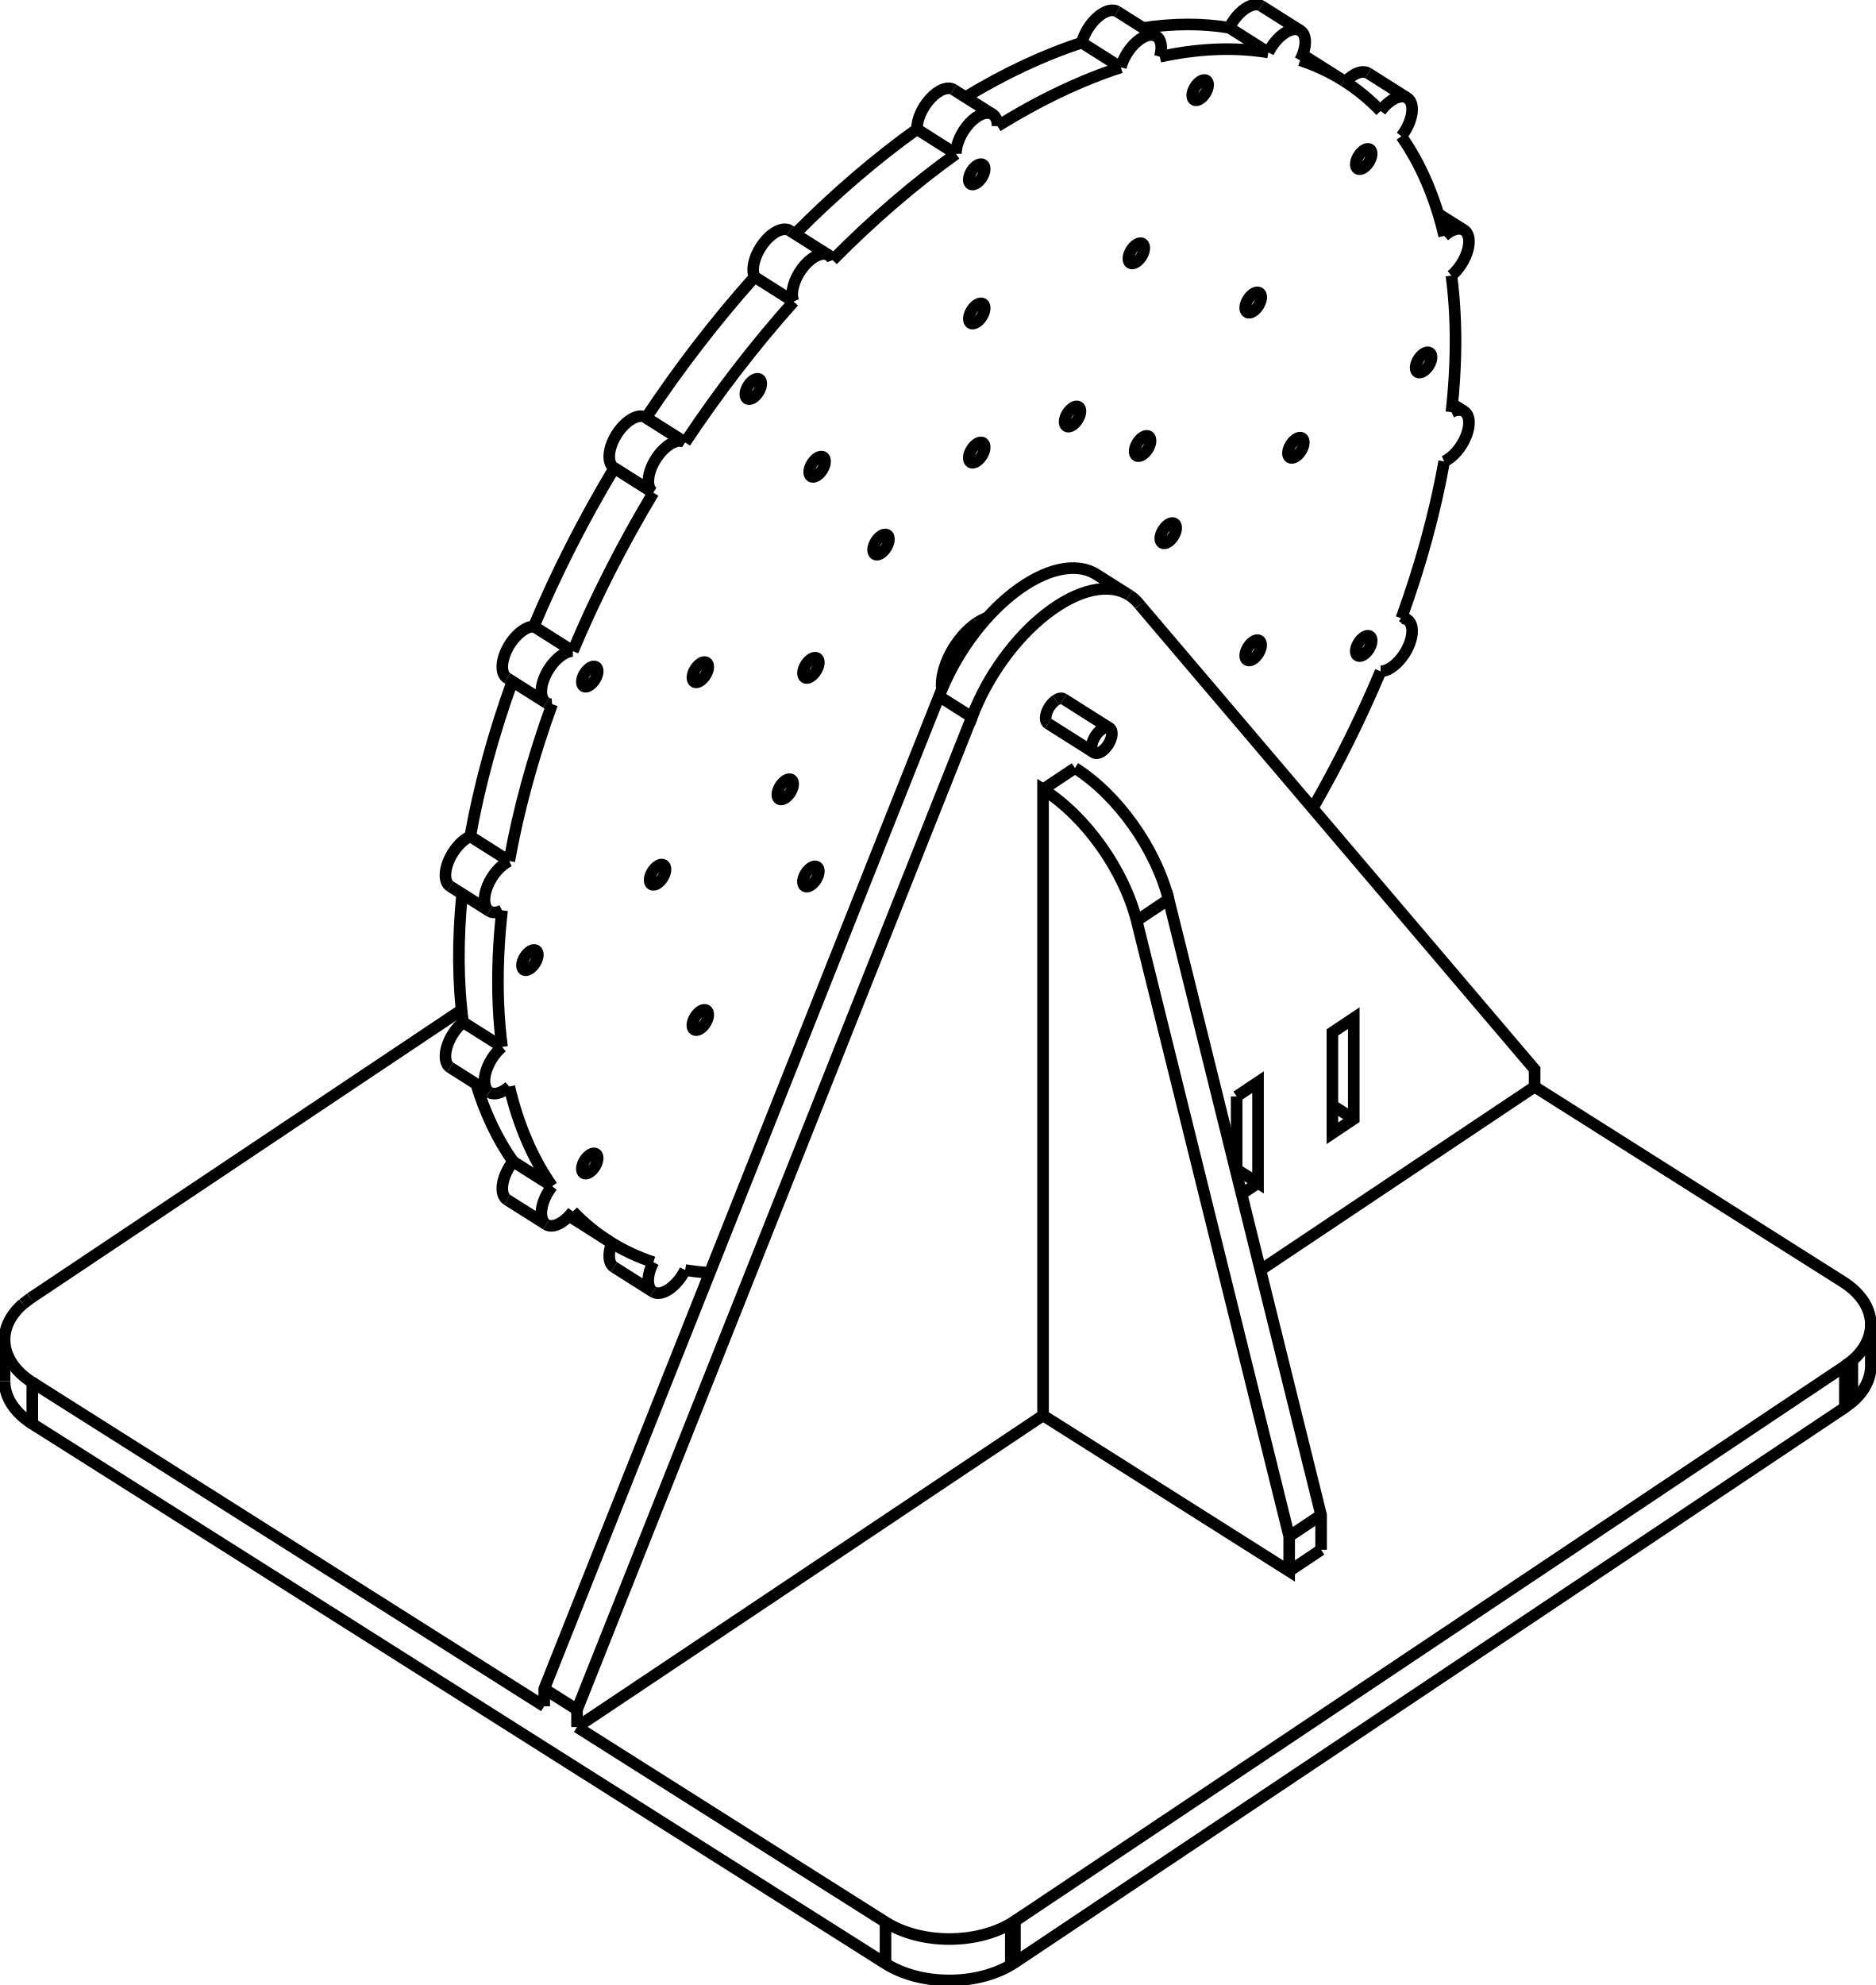
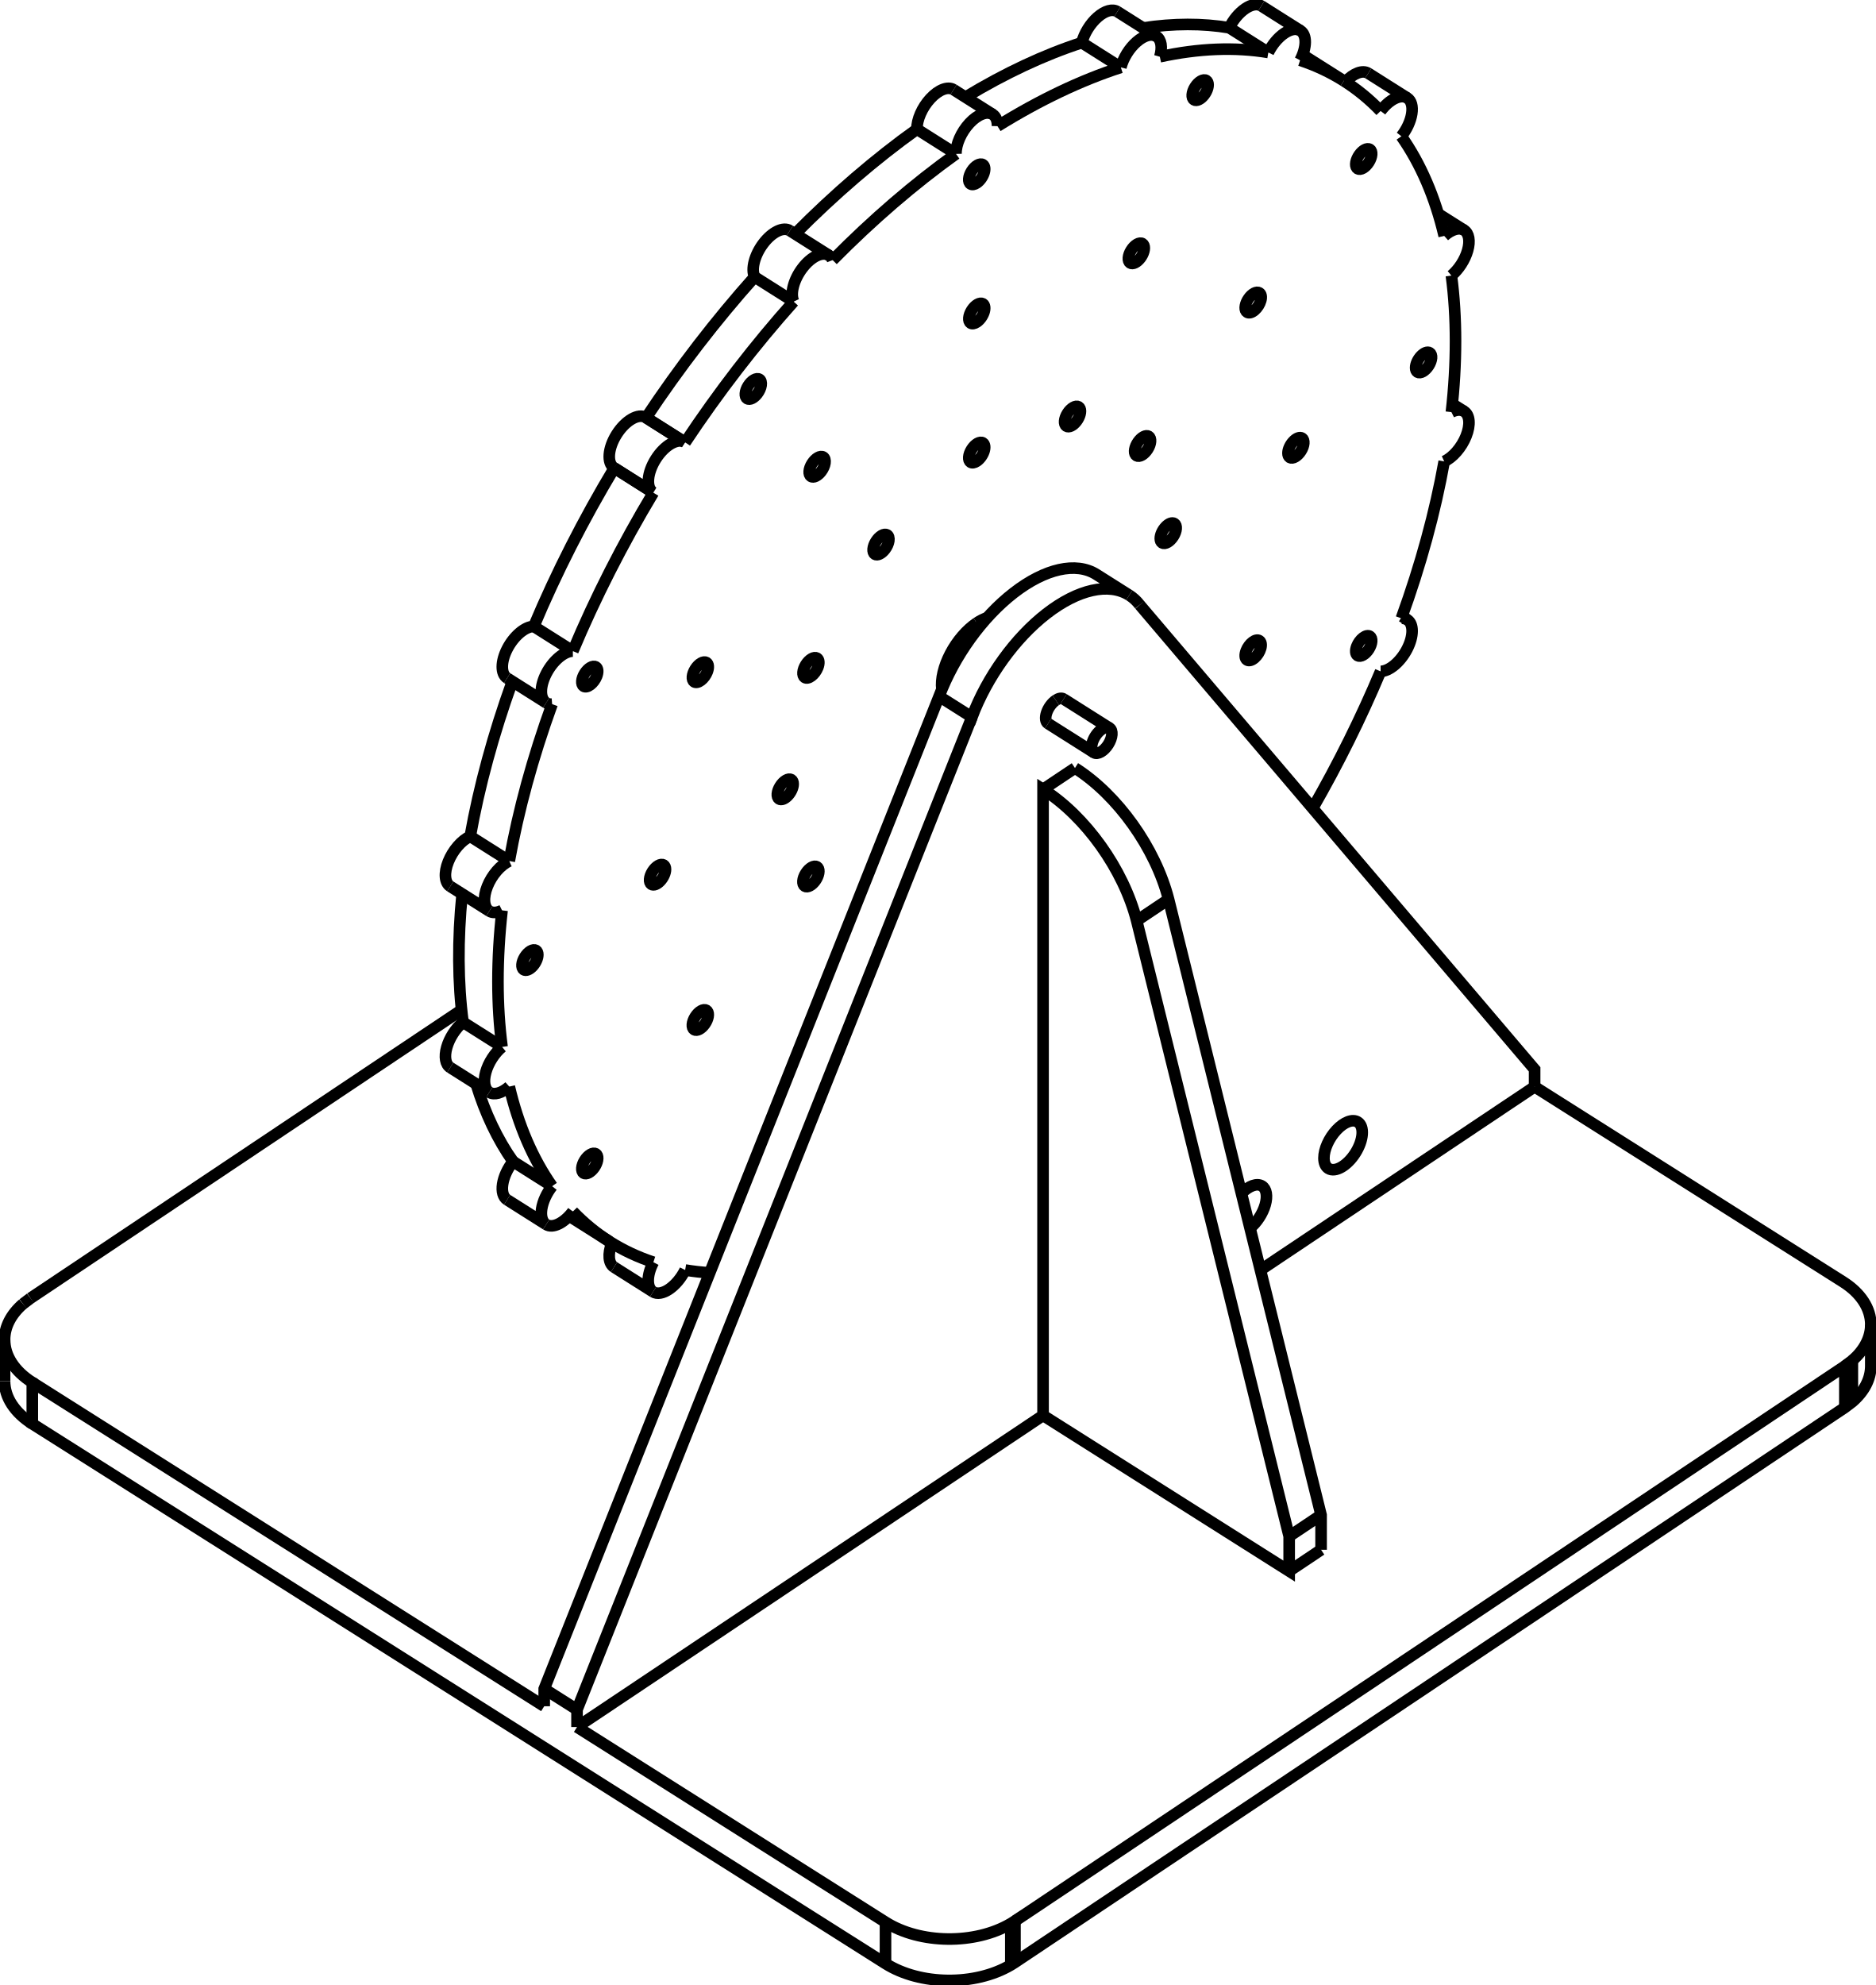
<svg xmlns="http://www.w3.org/2000/svg" version="1.1" viewBox="-204.83 -160.092 409.66 433.557" fill="none" stroke="black" stroke-width="0.6%" vector-effect="non-scaling-stroke">
  <path d="M -85.95 212.585 L -85.95 208.787 L 0.307 -7.996 A 30 15.89 122.316 0 1 34.675 -34.625 L 41.843 -30.091 A 30 15.89 302.316 0 0 7.476 -3.462 L 0.307 -7.996" />
  <path d="M -199.801 124.698 A 20 13.006 180 0 0 -203.83 132.526 A 20 13.006 180 0 0 -197.775 141.85 L -197.775 150.89 L -11.4 268.783 A 20 13.006 180 0 0 15.977 269.096 L 16.881 268.528 L 198.167 147.325 L 199.801 146.085 A 20 13.006 180 0 0 203.83 138.257 L 203.83 129.217 A 20 13.006 180 0 0 197.775 119.893 L 130.394 77.27" />
  <path d="M -198.167 123.458 L -199.801 124.698" />
  <path d="M -104.003 60.502 L -198.167 123.458" />
  <path d="M -197.775 141.85 L -85.95 212.585" />
  <path d="M -11.4 259.743 L -11.4 268.783" />
  <path d="M -78.782 217.12 L -11.4 259.743 A 20 13.006 180 0 0 15.977 260.056 L 16.881 259.488 L 16.881 268.528" />
  <path d="M -78.782 217.12 L -78.782 213.321 L 7.476 -3.462" />
  <path d="M -78.782 213.321 L -85.95 208.787" />
  <path d="M 44.136 -27.972 A 30 15.89 302.316 0 0 41.843 -30.091" />
  <path d="M 44.136 -27.972 L 130.394 73.472 L 130.394 77.27" />
-   <path d="M 65.305 79.385 L 65.305 96.345" />
-   <path d="M 65.305 95.337 L 69.977 98.292 L 69.977 76.262 L 65.305 79.385" />
-   <path d="M 66.383 100.695 L 69.977 98.292" />
-   <path d="M 86.223 65.4 L 86.223 87.431 L 90.894 84.307 L 90.894 62.277 L 86.223 65.4 Z" />
-   <path d="M 86.223 81.352 L 90.894 84.307" />
+   <path d="M 66.349 100.56 A 6 3.178 122.316 0 1 70.848 98.961 A 6 3.178 122.316 0 1 68.23 108.151" />
+   <path d="M 84.375 92.844 A 6 3.178 122.316 0 1 91.766 84.976 A 6 3.178 122.316 1 1 85.351 95.118 A 6 3.178 122.316 0 1 84.375 92.844 Z" />
  <path d="M -203.83 141.566 A 20 13.006 180 0 0 -197.775 150.89" />
  <path d="M 15.977 260.056 L 15.977 269.096" />
  <path d="M -78.782 217.12 L 23.017 149.06 L 76.779 183.067 L 76.779 175.471 L 43.469 41.005 A 30 16.336 56.234 0 0 23.017 12.32 L 23.017 149.06" />
  <path d="M 83.751 178.406 L 76.779 183.067" />
  <path d="M 70.499 117.314 L 130.394 77.27" />
  <path d="M 199.801 137.045 A 20 13.006 180 0 0 203.83 129.217" />
  <path d="M 198.167 138.285 L 199.801 137.045 L 199.801 146.085" />
  <path d="M 16.881 259.488 L 198.167 138.285 L 198.167 147.325" />
  <path d="M 29.989 7.659 L 23.017 12.32" />
  <path d="M 25.806 -7.149 A 3.175 1.682 122.316 0 1 27.503 -7.421" />
  <path d="M 24.108 -2.054 A 3.175 1.682 122.316 0 1 25.806 -7.149" />
  <path d="M 83.751 170.809 L 76.779 175.471" />
-   <path d="M 83.751 178.406 L 83.751 170.809 L 50.442 36.343 L 43.469 41.005" />
-   <path d="M 50.442 36.343 A 30 16.336 56.234 0 0 29.989 7.659" />
+   <path d="M 83.751 178.406 L 83.751 170.809 L 50.442 36.343 A 30 16.336 56.234 0 0 29.989 7.659" />
+   <path d="M 50.442 36.343 L 43.469 41.005" />
  <path d="M 35.841 -0.801 A 3.175 1.682 122.316 0 1 37.539 -1.073 A 3.175 1.682 122.316 0 1 34.144 4.294 A 3.175 1.682 122.316 0 1 35.841 -0.801 Z" />
  <path d="M -70.703 116.669 A 6.5 3.443 122.316 0 1 -71.179 111.4" />
  <path d="M -80.188 105.706 A 150 79.451 122.316 0 1 -80.519 105.494" />
  <path d="M -94.05 101.963 A 6.5 3.443 122.316 0 1 -92.756 93.599 A 150 79.451 122.316 0 1 -100.819 76.659" />
  <path d="M -106.474 73.081 A 6.5 3.443 122.316 0 1 -103.689 63.169 A 150 79.451 122.316 0 1 -103.879 35.148" />
  <path d="M -106.474 33.507 A 6.5 3.443 122.316 0 1 -102.115 22.58 A 150 79.451 122.316 0 1 -92.911 -11.265" />
  <path d="M -94.05 -11.986 A 6.5 3.443 122.316 0 1 -88.225 -23.273 A 150 79.451 122.316 0 1 -70.636 -57.87" />
  <path d="M -70.636 -57.871 A 6.5 3.443 122.316 0 1 -70.703 -57.912 A 6.5 3.443 122.316 0 1 -63.753 -68.898 A 6.5 3.443 122.316 0 1 -63.694 -68.859 L -55.284 -63.539" />
-   <path d="M -63.693 -68.86 A 150 79.451 122.316 0 1 -39.995 -99.61 L -31.465 -94.214" />
-   <path d="M -39.995 -99.61 A 6.5 3.443 122.316 0 1 -32.296 -109.716" />
+   <path d="M -63.693 -68.86 A 150 79.451 122.316 0 1 -39.995 -99.61 A 6.5 3.443 122.316 0 1 -32.296 -109.716" />
  <path d="M -31.163 -109 A 150 79.451 122.316 0 1 -4.531 -131.874 L 3.999 -126.478" />
  <path d="M -4.531 -131.874 A 6.5 3.443 122.316 0 1 3.475 -140.504" />
  <path d="M 6.058 -138.87 A 150 79.451 122.316 0 1 31.48 -150.773 L 40.01 -145.377" />
  <path d="M 31.48 -150.773 A 6.5 3.443 122.316 0 1 39.246 -157.548" />
  <path d="M 44.87 -153.99 A 150 79.451 122.316 0 1 63.694 -154.027 L 72.224 -148.631" />
  <path d="M 63.694 -154.027 A 6.5 3.443 122.316 0 1 70.703 -158.791" />
  <path d="M 79.71 -148.126 A 150 79.451 122.316 0 1 80.188 -147.828" />
  <path d="M 89.049 -142.221 A 6.5 3.443 122.316 0 1 94.05 -144.086" />
  <path d="M 1.327 -13.718 A 11 5.826 302.316 0 0 3.017 -15.396" />
  <path d="M 6.412 -20.762 A 11 5.826 302.316 0 0 7.204 -23.009" />
  <path d="M -49.792 117.915 A 150 79.451 122.316 0 1 -55.163 117.3" />
  <path d="M -62.105 115.595 A 6.5 3.443 302.316 0 0 -62.172 122.065 L -70.703 116.669" />
  <path d="M -62.172 122.065 A 6.5 3.443 302.316 0 0 -55.163 117.3" />
  <path d="M -62.105 115.595 A 150 79.451 122.316 0 1 -71.658 111.102 L -80.188 105.706" />
  <path d="M -71.658 111.102 A 150 79.451 122.316 0 1 -79.695 104.516" />
  <path d="M -84.226 98.995 A 6.5 3.443 302.316 0 0 -85.52 107.359 L -94.05 101.963" />
  <path d="M -85.52 107.359 A 6.5 3.443 302.316 0 0 -79.695 104.516" />
  <path d="M -84.226 98.995 A 150 79.451 122.316 0 1 -93.585 77.237" />
  <path d="M -95.159 68.565 A 6.5 3.443 302.316 0 0 -97.943 78.477 L -106.474 73.081" />
  <path d="M -97.943 78.477 A 6.5 3.443 302.316 0 0 -93.585 77.237" />
  <path d="M -95.159 68.565 A 150 79.451 122.316 0 1 -95.159 38.752" />
  <path d="M -93.585 27.976 A 6.5 3.443 302.316 0 0 -97.943 38.903 L -106.474 33.507" />
  <path d="M -97.943 38.903 A 6.5 3.443 302.316 0 0 -95.159 38.752" />
  <path d="M -93.585 27.976 A 150 79.451 122.316 0 1 -84.226 -6.297" />
  <path d="M -79.695 -17.877 A 6.5 3.443 302.316 0 0 -85.52 -6.59 L -94.05 -11.986" />
  <path d="M -85.52 -6.59 A 6.5 3.443 302.316 0 0 -84.226 -6.297" />
  <path d="M -79.695 -17.877 A 150 79.451 122.316 0 1 -62.105 -52.475" />
  <path d="M -55.163 -63.463 A 6.5 3.443 302.316 0 0 -55.223 -63.502 L -63.753 -68.898" />
  <path d="M -55.223 -63.502 A 6.5 3.443 302.316 0 0 -62.172 -52.516 L -70.703 -57.912" />
  <path d="M -62.172 -52.516 A 6.5 3.443 302.316 0 0 -62.105 -52.475" />
  <path d="M -55.163 -63.463 A 150 79.451 122.316 0 1 -31.465 -94.214" />
  <path d="M -22.95 -103.284 A 6.5 3.443 302.316 0 0 -23.766 -104.32 L -32.296 -109.716" />
  <path d="M -23.766 -104.32 A 6.5 3.443 302.316 0 0 -31.465 -94.214" />
  <path d="M -22.95 -103.284 A 150 79.451 122.316 0 1 3.999 -126.478" />
  <path d="M 13.061 -132.537 A 6.5 3.443 302.316 0 0 12.005 -135.108 L 3.475 -140.504" />
  <path d="M 12.005 -135.108 A 6.5 3.443 302.316 0 0 3.999 -126.478" />
  <path d="M 13.061 -132.537 A 150 79.451 122.316 0 1 40.01 -145.377" />
  <path d="M 48.526 -147.694 A 6.5 3.443 302.316 0 0 47.776 -152.152 L 39.246 -157.548" />
  <path d="M 47.776 -152.152 A 6.5 3.443 302.316 0 0 40.01 -145.377" />
  <path d="M 48.526 -147.694 A 150 79.451 122.316 0 1 72.224 -148.631" />
  <path d="M 79.166 -146.926 A 6.5 3.443 302.316 0 0 79.233 -153.396 L 70.703 -158.791" />
  <path d="M 79.233 -153.396 A 6.5 3.443 302.316 0 0 72.224 -148.631" />
  <path d="M 79.166 -146.926 A 150 79.451 122.316 0 1 88.718 -142.433 L 80.188 -147.828" />
  <path d="M 88.718 -142.433 A 150 79.451 122.316 0 1 96.755 -135.847" />
  <path d="M 101.286 -130.326 A 6.5 3.443 302.316 0 0 102.581 -138.69 L 94.05 -144.086" />
  <path d="M 102.581 -138.69 A 6.5 3.443 302.316 0 0 96.755 -135.847" />
  <path d="M 101.286 -130.326 A 150 79.451 122.316 0 1 110.646 -108.567" />
  <path d="M 112.219 -99.896 A 6.5 3.443 302.316 0 0 115.004 -109.808 L 109.349 -113.385" />
  <path d="M 115.004 -109.808 A 6.5 3.443 302.316 0 0 110.646 -108.567" />
  <path d="M 112.219 -99.896 A 150 79.451 122.316 0 1 112.219 -70.082" />
  <path d="M 110.646 -59.307 A 6.5 3.443 302.316 0 0 115.004 -70.234 L 112.409 -71.875" />
  <path d="M 115.004 -70.234 A 6.5 3.443 302.316 0 0 112.219 -70.082" />
  <path d="M 110.646 -59.307 A 150 79.451 122.316 0 1 101.286 -25.034" />
  <path d="M 96.755 -13.454 A 6.5 3.443 302.316 0 0 102.581 -24.74 L 101.441 -25.461" />
  <path d="M 102.581 -24.74 A 6.5 3.443 302.316 0 0 101.286 -25.034" />
  <path d="M 96.755 -13.454 A 150 79.451 122.316 0 1 81.916 16.46" />
  <path d="M -74.497 92.072 A 2.5 1.324 122.316 0 1 -77.344 96.143 A 2.5 1.324 122.316 0 1 -74.671 91.918 A 2.5 1.324 122.316 0 1 -74.497 92.072 Z" />
  <path d="M -50.344 60.73 A 2.5 1.324 122.316 0 1 -53.19 64.802 A 2.5 1.324 122.316 0 1 -50.517 60.576 A 2.5 1.324 122.316 0 1 -50.344 60.73 Z" />
  <path d="M -26.19 29.388 A 2.5 1.324 122.316 0 1 -29.037 33.46 A 2.5 1.324 122.316 0 1 -26.364 29.234 A 2.5 1.324 122.316 0 1 -26.19 29.388 Z" />
  <path d="M -87.342 48.432 A 2.5 1.324 122.316 0 1 -90.422 51.71 A 2.5 1.324 122.316 0 1 -87.749 47.485 A 2.5 1.324 122.316 0 1 -87.342 48.432 Z" />
  <path d="M -74.497 -12.382 A 2.5 1.324 122.316 0 1 -77.344 -10.21 A 2.5 1.324 122.316 0 1 -74.671 -14.435 A 2.5 1.324 122.316 0 1 -74.497 -12.382 Z" />
  <path d="M -59.452 29.786 A 2.5 1.324 122.316 0 1 -62.531 33.064 A 2.5 1.324 122.316 0 1 -59.859 28.838 A 2.5 1.324 122.316 0 1 -59.452 29.786 Z" />
  <path d="M -50.344 -13.337 A 2.5 1.324 122.316 0 1 -53.19 -11.165 A 2.5 1.324 122.316 0 1 -50.517 -15.39 A 2.5 1.324 122.316 0 1 -50.344 -13.337 Z" />
  <path d="M -31.562 11.139 A 2.5 1.324 122.316 0 1 -34.641 14.417 A 2.5 1.324 122.316 0 1 -31.968 10.192 A 2.5 1.324 122.316 0 1 -31.562 11.139 Z" />
  <path d="M -26.19 -14.292 A 2.5 1.324 122.316 0 1 -29.037 -12.12 A 2.5 1.324 122.316 0 1 -26.364 -16.345 A 2.5 1.324 122.316 0 1 -26.19 -14.292 Z" />
  <path d="M -11.516 -40.092 A 2.5 1.324 122.316 0 1 -13.724 -39.041 A 2.5 1.324 122.316 0 1 -11.051 -43.266 A 2.5 1.324 122.316 0 1 -11.516 -40.092 Z" />
  <path d="M -25.461 -57.084 A 2.5 1.324 122.316 0 1 -27.669 -56.033 A 2.5 1.324 122.316 0 1 -24.996 -60.259 A 2.5 1.324 122.316 0 1 -25.461 -57.084 Z" />
  <path d="M -39.406 -74.076 A 2.5 1.324 122.316 0 1 -41.614 -73.025 A 2.5 1.324 122.316 0 1 -38.941 -77.251 A 2.5 1.324 122.316 0 1 -39.406 -74.076 Z" />
  <path d="M 67.404 -17.993 A 2.5 1.324 122.316 0 1 70.25 -20.166 A 2.5 1.324 122.316 1 1 67.578 -15.94 A 2.5 1.324 122.316 0 1 67.404 -17.993 Z" />
  <path d="M 91.558 -18.949 A 2.5 1.324 122.316 0 1 94.404 -21.121 A 2.5 1.324 122.316 1 1 91.731 -16.895 A 2.5 1.324 122.316 0 1 91.558 -18.949 Z" />
  <path d="M 104.402 -79.763 A 2.5 1.324 122.316 0 1 107.482 -83.041 A 2.5 1.324 122.316 0 1 104.809 -78.815 A 2.5 1.324 122.316 0 1 104.402 -79.763 Z" />
  <path d="M 8.53 -24.022 A 11 5.826 122.316 0 1 10.804 -25.166" />
  <path d="M 0.92 -9.54 A 11 5.826 122.316 0 1 8.53 -24.022" />
  <path d="M 8.53 -59.346 A 2.5 1.324 122.316 0 1 7.194 -59.132 A 2.5 1.324 122.316 0 1 9.867 -63.358 A 2.5 1.324 122.316 0 1 8.53 -59.346 Z" />
  <path d="M 28.576 -66.896 A 2.5 1.324 122.316 0 1 28.111 -67.011 A 2.5 1.324 122.316 0 1 30.784 -71.236 A 2.5 1.324 122.316 0 1 28.576 -66.896 Z" />
  <path d="M 43.251 -60.719 A 2.5 1.324 122.316 0 1 46.097 -64.791 A 2.5 1.324 122.316 1 1 43.424 -60.565 A 2.5 1.324 122.316 0 1 43.251 -60.719 Z" />
  <path d="M 48.622 -42.47 A 2.5 1.324 122.316 0 1 51.702 -45.748 A 2.5 1.324 122.316 0 1 49.029 -41.522 A 2.5 1.324 122.316 0 1 48.622 -42.47 Z" />
  <path d="M 8.53 -89.732 A 2.5 1.324 122.316 0 1 7.194 -89.519 A 2.5 1.324 122.316 0 1 9.867 -93.744 A 2.5 1.324 122.316 0 1 8.53 -89.732 Z" />
  <path d="M 8.53 -120.119 A 2.5 1.324 122.316 0 1 7.194 -119.905 A 2.5 1.324 122.316 0 1 9.867 -124.131 A 2.5 1.324 122.316 0 1 8.53 -120.119 Z" />
  <path d="M 42.521 -102.535 A 2.5 1.324 122.316 0 1 42.056 -102.649 A 2.5 1.324 122.316 0 1 44.729 -106.875 A 2.5 1.324 122.316 0 1 42.521 -102.535 Z" />
  <path d="M 56.466 -138.174 A 2.5 1.324 122.316 0 1 56.001 -138.288 A 2.5 1.324 122.316 0 1 58.674 -142.514 A 2.5 1.324 122.316 0 1 56.466 -138.174 Z" />
  <path d="M 76.512 -61.116 A 2.5 1.324 122.316 0 1 79.592 -64.394 A 2.5 1.324 122.316 0 1 76.919 -60.169 A 2.5 1.324 122.316 0 1 76.512 -61.116 Z" />
  <path d="M 67.404 -92.061 A 2.5 1.324 122.316 0 1 70.25 -96.132 A 2.5 1.324 122.316 1 1 67.578 -91.907 A 2.5 1.324 122.316 0 1 67.404 -92.061 Z" />
  <path d="M 91.558 -123.402 A 2.5 1.324 122.316 0 1 94.404 -127.474 A 2.5 1.324 122.316 1 1 91.731 -123.248 A 2.5 1.324 122.316 0 1 91.558 -123.402 Z" />
  <path d="M -92.756 93.599 L -84.226 98.995" />
  <path d="M -103.689 63.169 L -95.159 68.565" />
  <path d="M -102.115 22.58 L -93.585 27.976" />
  <path d="M -88.225 -23.273 L -79.695 -17.877" />
  <path d="M -70.636 -57.871 L -62.237 -52.559" />
+   <path d="M -39.995 -99.61 L -31.465 -94.214" />
  <path d="M 6.981 -20.402 L 5.513 -21.331" />
  <path d="M 3.586 -15.036 L 2.118 -15.964" />
  <path d="M -203.83 141.566 L -203.83 132.526" />
  <path d="M 37.539 -1.073 L 27.503 -7.421" />
  <path d="M 34.144 4.294 L 24.108 -2.054" />
</svg>
